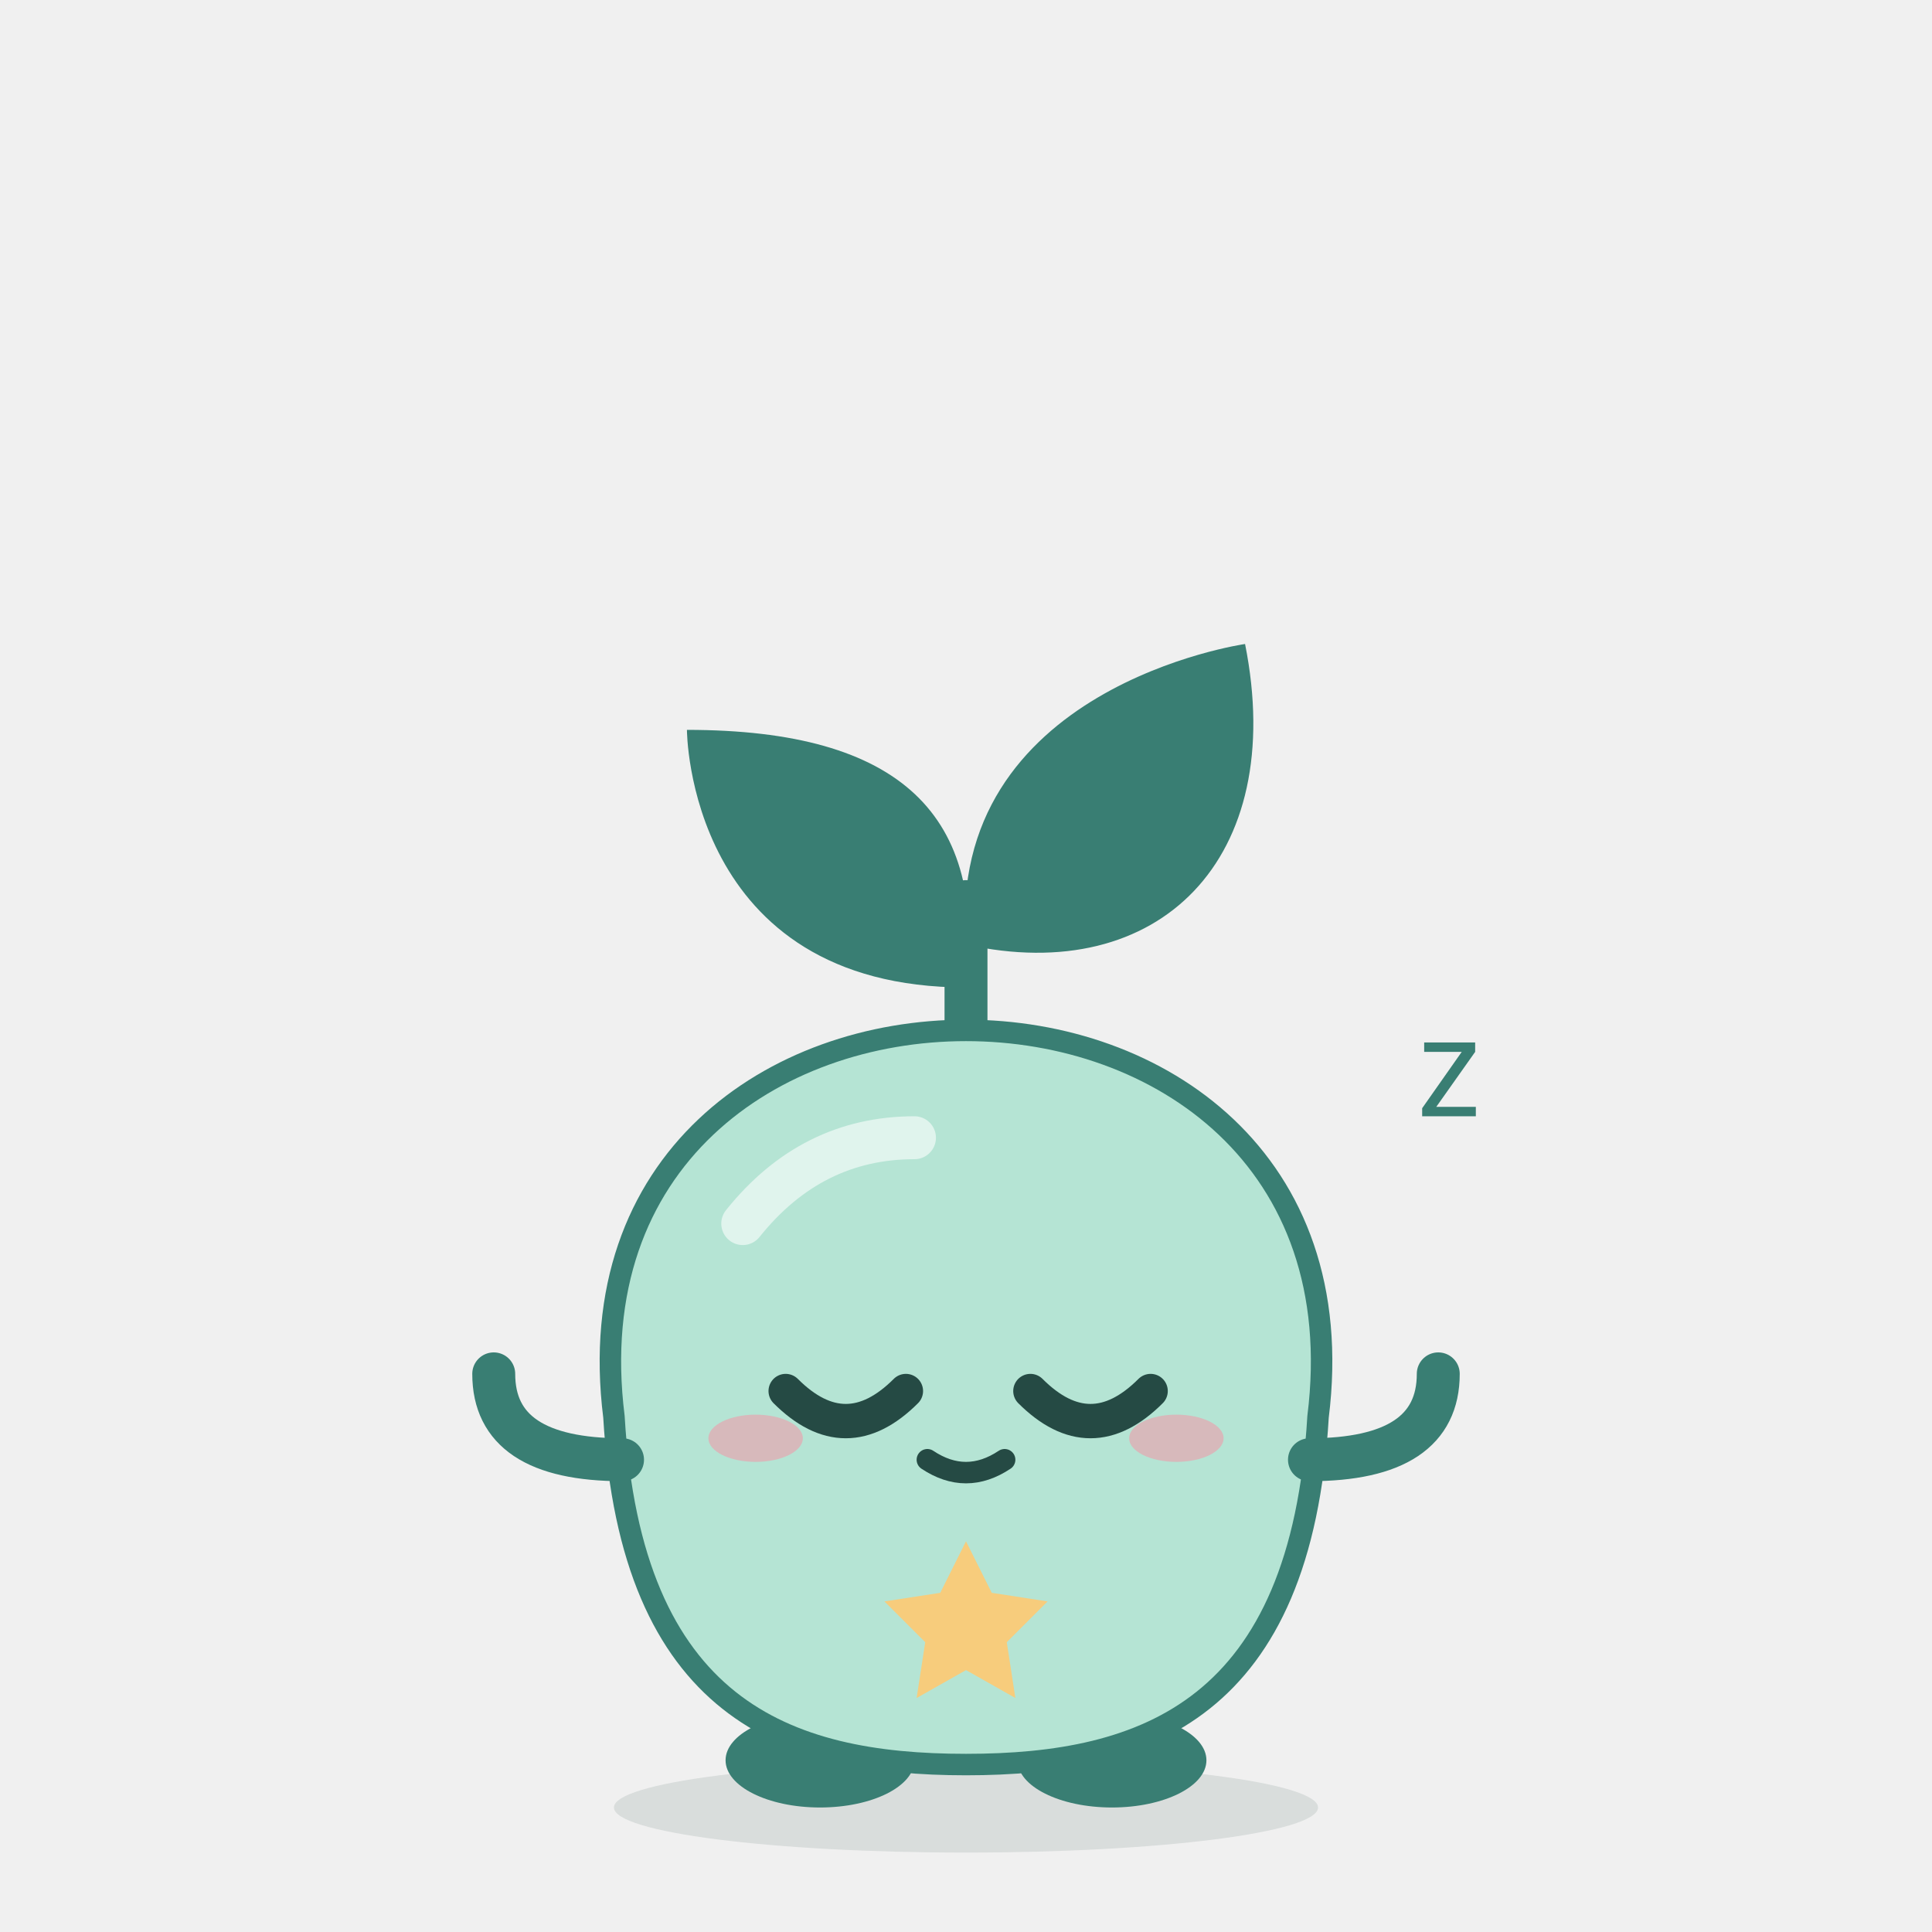
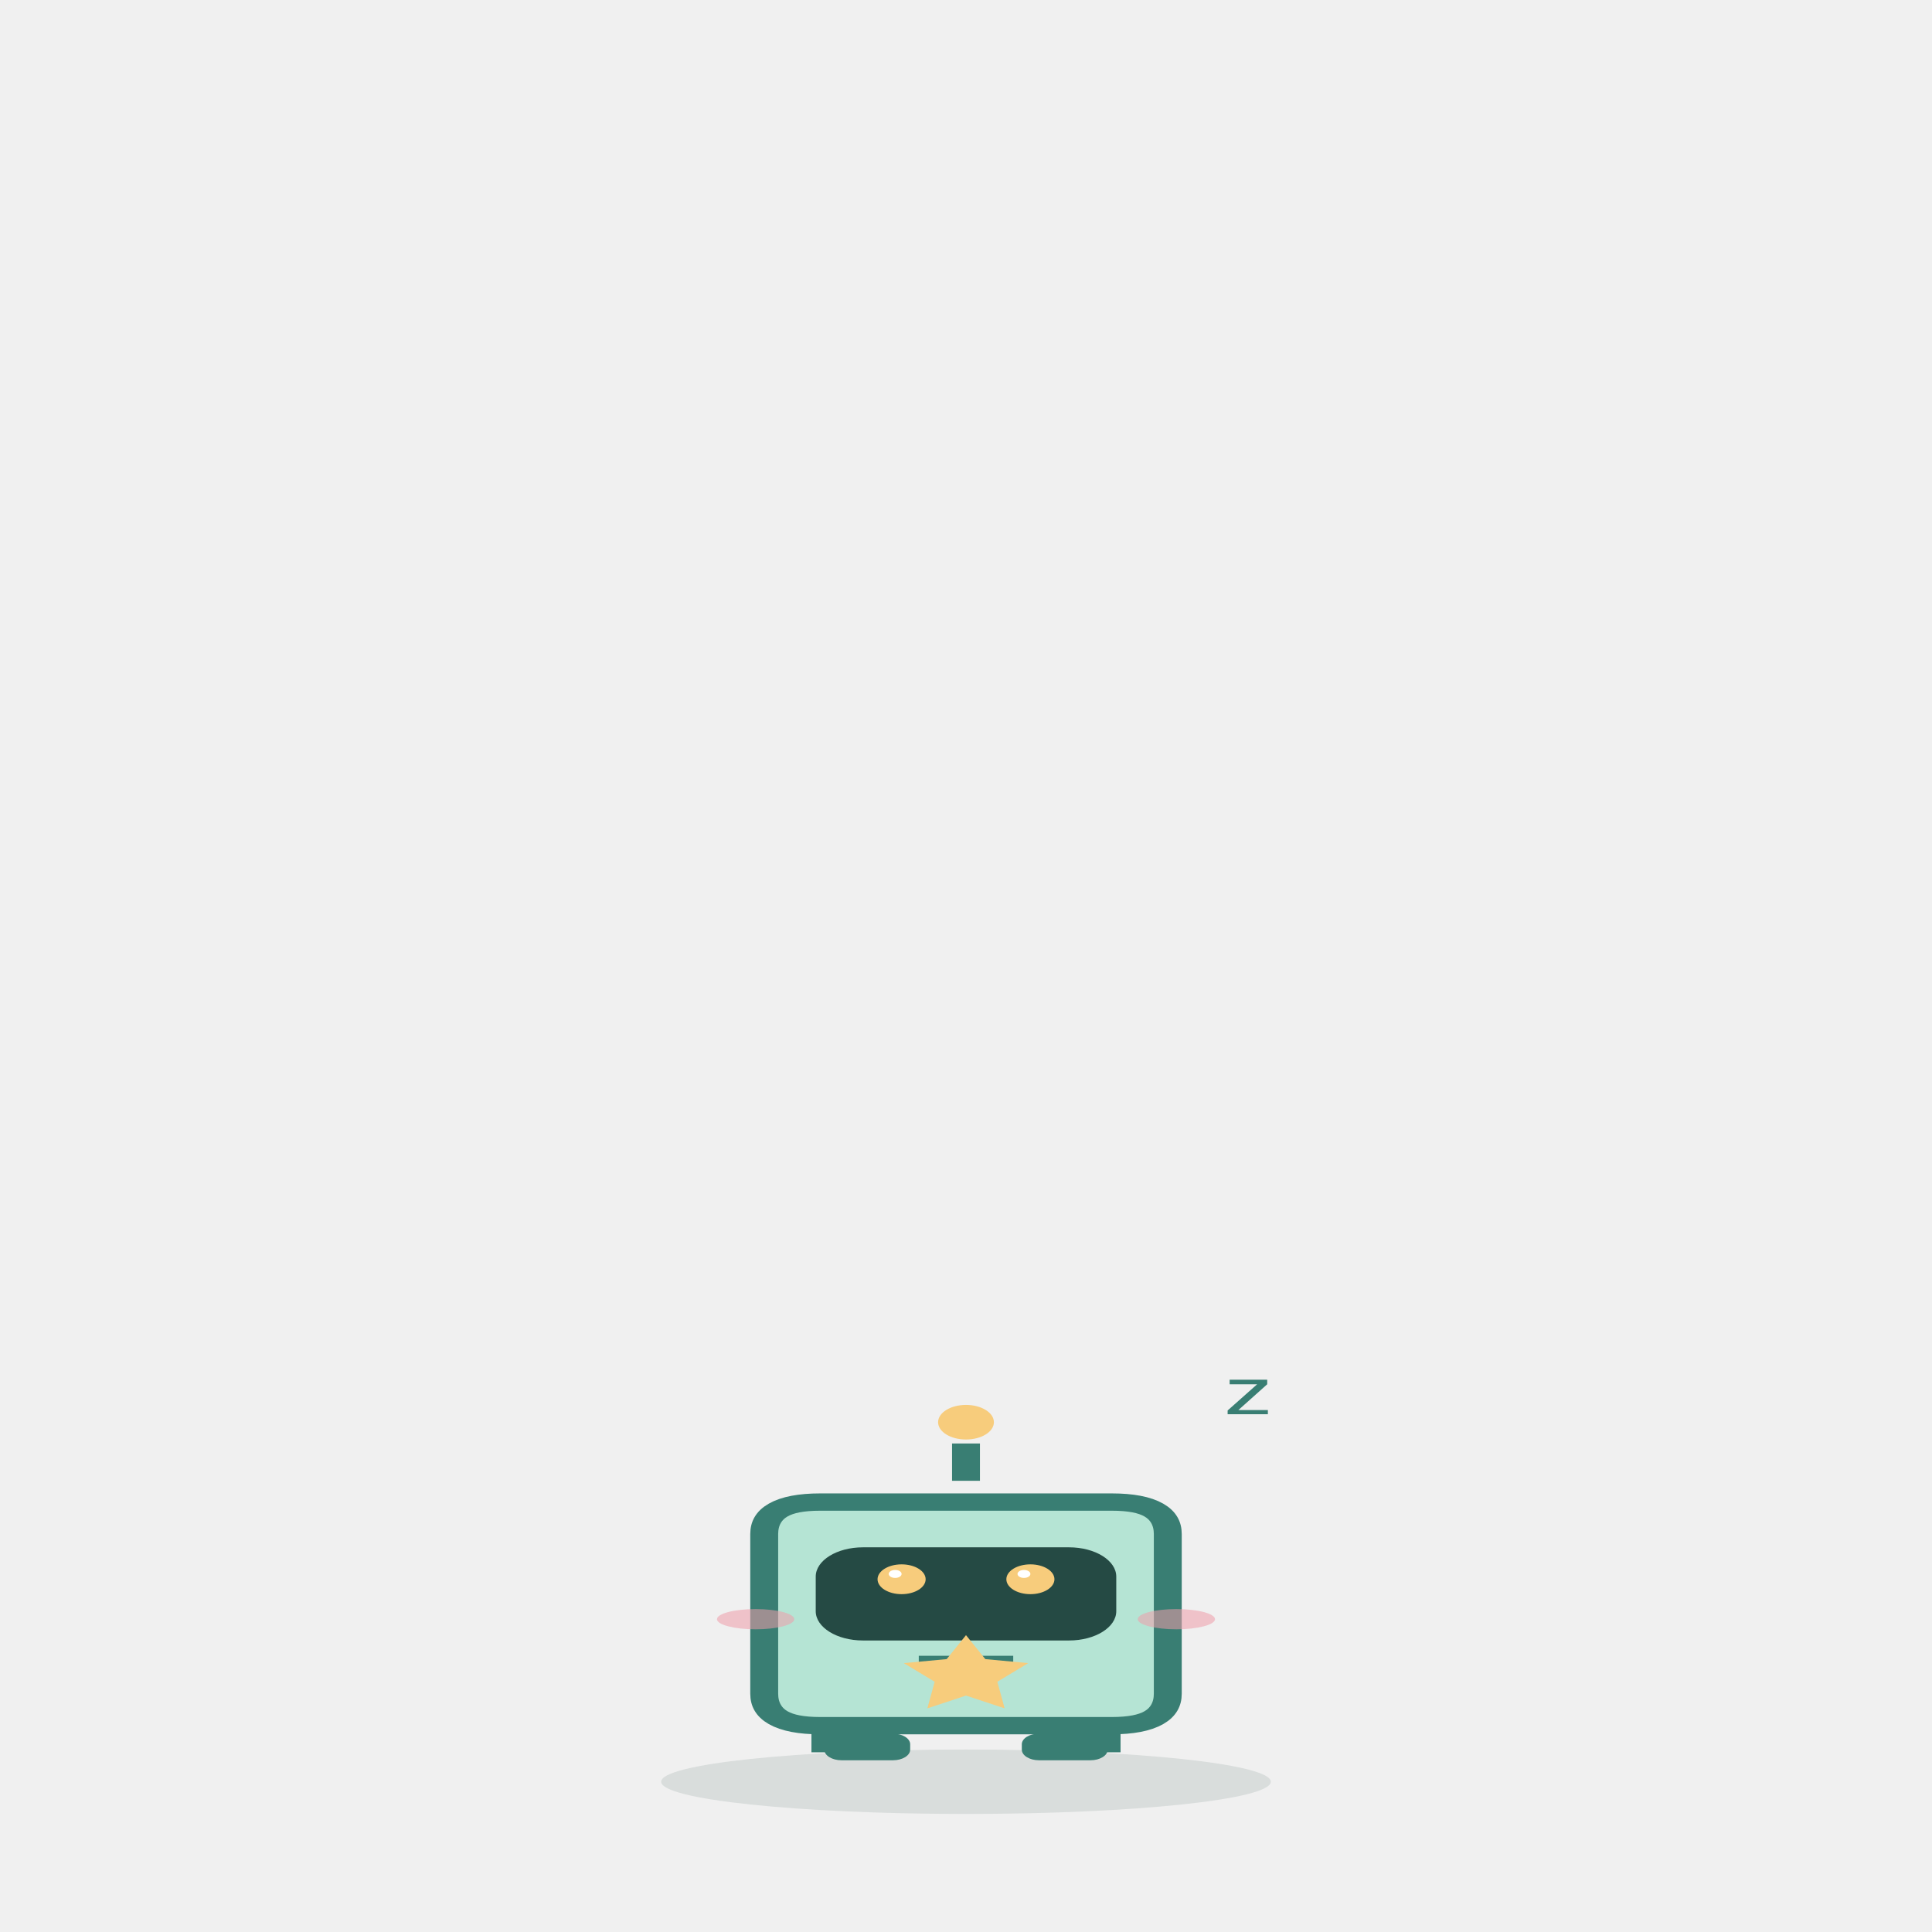
- <svg xmlns="http://www.w3.org/2000/svg" viewBox="-15 -25 45 45" role="img" aria-label="Sprout Buddy">
-   <style>
- #body-js{transform-origin:7.5px 15px}.breathe{animation:breathe 3s ease-in-out infinite}.rest{animation:breathe 5s ease-in-out infinite}.celebrate{animation:bounce .7s ease-in-out infinite}.work{animation:breathe 1.7s ease-in-out infinite}.sway{animation:sway 1s ease-in-out infinite}.sparkle,.dream{animation:glow 1.6s ease-in-out infinite}.leaf{transform-origin:7.5px 1px;animation:sway 3s ease-in-out infinite}
- @keyframes breathe{50%{transform:translateY(-.5px) scaleY(1.02)}}@keyframes bounce{50%{transform:translateY(-2px) rotate(-3deg)}}@keyframes sway{50%{transform:rotate(5deg)}}@keyframes glow{50%{opacity:.4}}
- @media(prefers-reduced-motion:reduce){*{animation:none!important}}
- </style>
-   <ellipse id="shadow-js" cx="7.5" cy="17.1" rx="8.2" ry="1.05" fill="#294b43" opacity=".12" />
-   <g id="body-js">
-     <g class="rest">
-       <g class="leaf">
-         <path d="M7.5 2V-4" stroke="#397e73" stroke-width="1" stroke-linecap="round" />
-         <path d="M7.5-2C1-2 1-8 1-8c5 0 7 2 6.5 6zM7.5-3C7-9 14-10 14-10c1 5-2 8-6.5 7z" fill="#397e73" />
+ <svg xmlns="http://www.w3.org/2000/svg" viewBox="-15 -25 45 45" role="img" data-species="robot" aria-label="Pocket Robot">
+   <style>#body-js{transform-origin:7.5px 15px}.breathe{animation:breathe 3s ease-in-out infinite}.rest{animation:breathe 5s ease-in-out infinite}.celebrate{animation:bounce .7s ease-in-out infinite}.work{animation:breathe 1.7s ease-in-out infinite}.sway{animation:sway 1s ease-in-out infinite}.sparkle,.dream{animation:glow 1.6s ease-in-out infinite}.leaf{transform-origin:7.5px 3.7px;animation:sway 3s ease-in-out infinite}@keyframes breathe{50%{transform:translateY(-.25px) scaleY(1.012)}}@keyframes bounce{50%{transform:translateY(-1px) rotate(-2deg)}}@keyframes sway{50%{transform:rotate(3deg)}}@keyframes glow{50%{opacity:.4}}@media(prefers-reduced-motion:reduce){*{animation:none!important}}</style>
+   <ellipse id="shadow-js" cx="7.5" cy="16.5" rx="7.1" ry=".75" fill="#294b43" opacity=".12" />
+   <g data-size-profile="legacy-pet-footprint" transform="translate(0 6.08) scale(1 .62)">
+     <g id="body-js">
+       <g class="rest">
+         <rect x="4.2" y="15" width="2" height="1" rx=".4" fill="#397e73" />
+         <rect x="8.8" y="15" width="2" height="1" rx=".4" fill="#397e73" />
+         <path d="M7.5 4.1v1.4m-4.7 2q0-1.2 1.3-1.2h6.8q1.3 0 1.3 1.2v6q0 1.2-1.3 1.2H4.1q-1.3 0-1.3-1.2z" fill="#b5e4d4" stroke="#397e73" stroke-width=".65" />
+         <circle cx="7.5" cy="3.3" r=".65" fill="#f7cc7c" />
+         <rect x="4" y="8" width="7" height="3.5" rx="1.1" fill="#254a44" />
+         <path d="M4.3 14.7v1m6.4-1v1" stroke="#397e73" stroke-width=".8" />
+         <path d="M6.4 12.3h2.2" stroke="#397e73" stroke-width=".45" />
+         <g id="pixel-pro-rest-accent">
+           <path d="M7.5 11.3l.45.9 1 .15-.72.7.17 1-.9-.48-.9.48.17-1-.72-.7 1-.15z" fill="#f7cc7c" />
+         </g>
+         <g id="eyes-js" fill="#254a44">
+           <circle cx="6" cy="9.2" r=".56" fill="#f7cc7c" />
+           <circle cx="9" cy="9.2" r=".56" fill="#f7cc7c" />
+           <circle cx="5.85" cy="9" r=".15" fill="white" />
+           <circle cx="8.85" cy="9" r=".15" fill="white" />
+         </g>
+         <g id="eyes-doze" style="display:none">
+           <path d="M3.3 9.1h2.4m4.2 0h2.4" stroke="#254a44" stroke-width=".7" />
+         </g>
+         <ellipse cx="2.6" cy="10.7" rx=".9" ry=".38" fill="#ee9caa" opacity=".55" />
+         <ellipse cx="12.4" cy="10.7" rx=".9" ry=".38" fill="#ee9caa" opacity=".55" />
+         <g fill="none" stroke="#254a44" stroke-width=".5" stroke-linecap="round" />
+         <text x="13.5" y="3" font-family="sans-serif" font-size="2.4" fill="#397e73" class="dream">z</text>
      </g>
-       <ellipse cx="4.1" cy="16" rx="2.2" ry="1.1" fill="#397e73" />
-       <ellipse cx="10.9" cy="16" rx="2.2" ry="1.1" fill="#397e73" />
-       <path d="M-.7 8C-2.2-4 17.2-4 15.7 8c-.4 6.8-4 8.1-8.2 8.1S-.3 14.8-.7 8z" fill="#b5e4d4" stroke="#397e73" stroke-width=".5" />
-       <path d="M2.3 3.5q1.6-2 4-2" fill="none" stroke="white" opacity=".58" stroke-width="1" stroke-linecap="round" />
-       <g id="pixel-pro-rest-accent">
-         <path d="M7.5 10.9l.6 1.2 1.3.2-.95.95.2 1.3-1.15-.65-1.15.65.2-1.3-.95-.95 1.3-.2z" fill="#f7cc7c" />
-       </g>
-       <g id="eyes-js" fill="#254a44">
-         <path id="left-eye-shut" d="M3.3 7.4q1.4 1.4 2.8 0M9 7.4q1.4 1.4 2.8 0" fill="none" stroke="#254a44" stroke-width=".8" stroke-linecap="round" />
-       </g>
-       <g id="eyes-doze" style="display:none">
-         <path d="M3.3 7h2.4M9.3 7h2.4" stroke="#254a44" stroke-width=".8" />
-       </g>
-       <ellipse cx="2.6" cy="8.5" rx="1.1" ry=".55" fill="#ee9caa" opacity=".6" />
-       <ellipse cx="12.4" cy="8.5" rx="1.1" ry=".55" fill="#ee9caa" opacity=".6" />
-       <g fill="none" stroke="#254a44" stroke-width=".5" stroke-linecap="round">
-         <path d="M6.6 9q.9.6 1.8 0" />
-       </g>
-       <path d="M-.5 9q-3 0-3-2M15.5 9q3 0 3-2" fill="none" stroke="#397e73" stroke-width="1" stroke-linecap="round" />
-       <text x="18" y="1" font-family="sans-serif" font-size="3.2" fill="#397e73" class="dream">z</text>
    </g>
  </g>
</svg>
